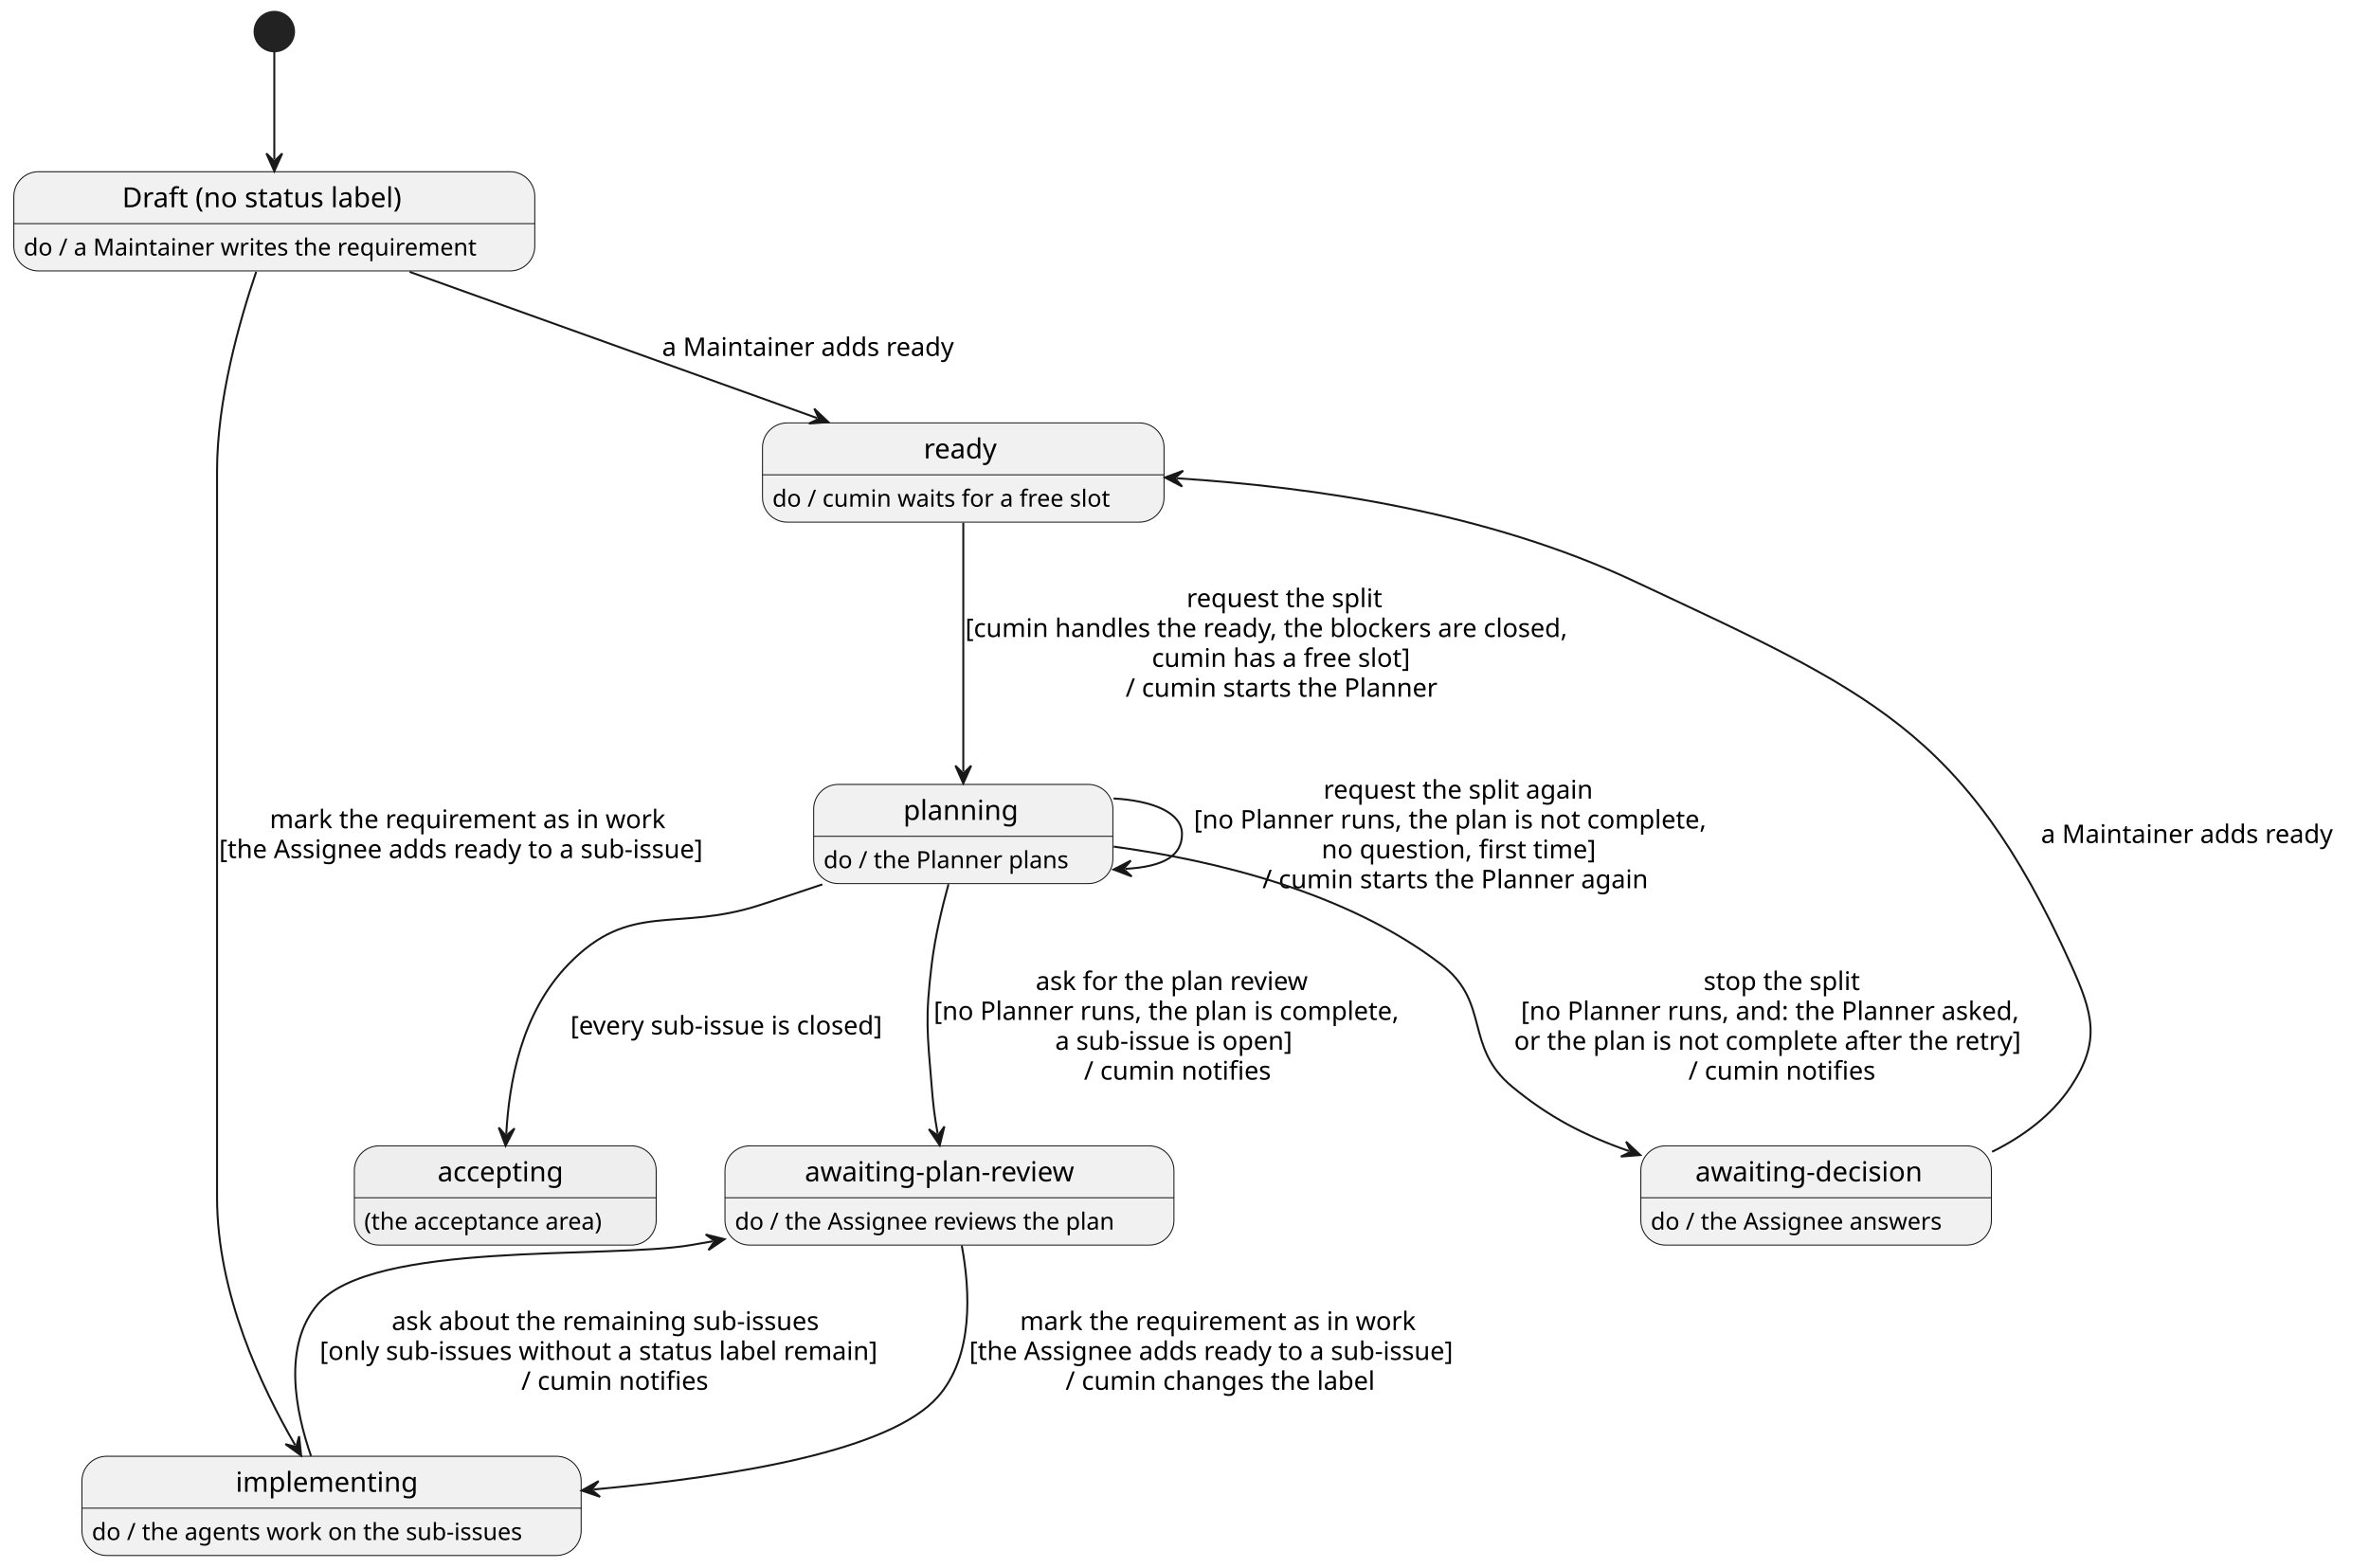
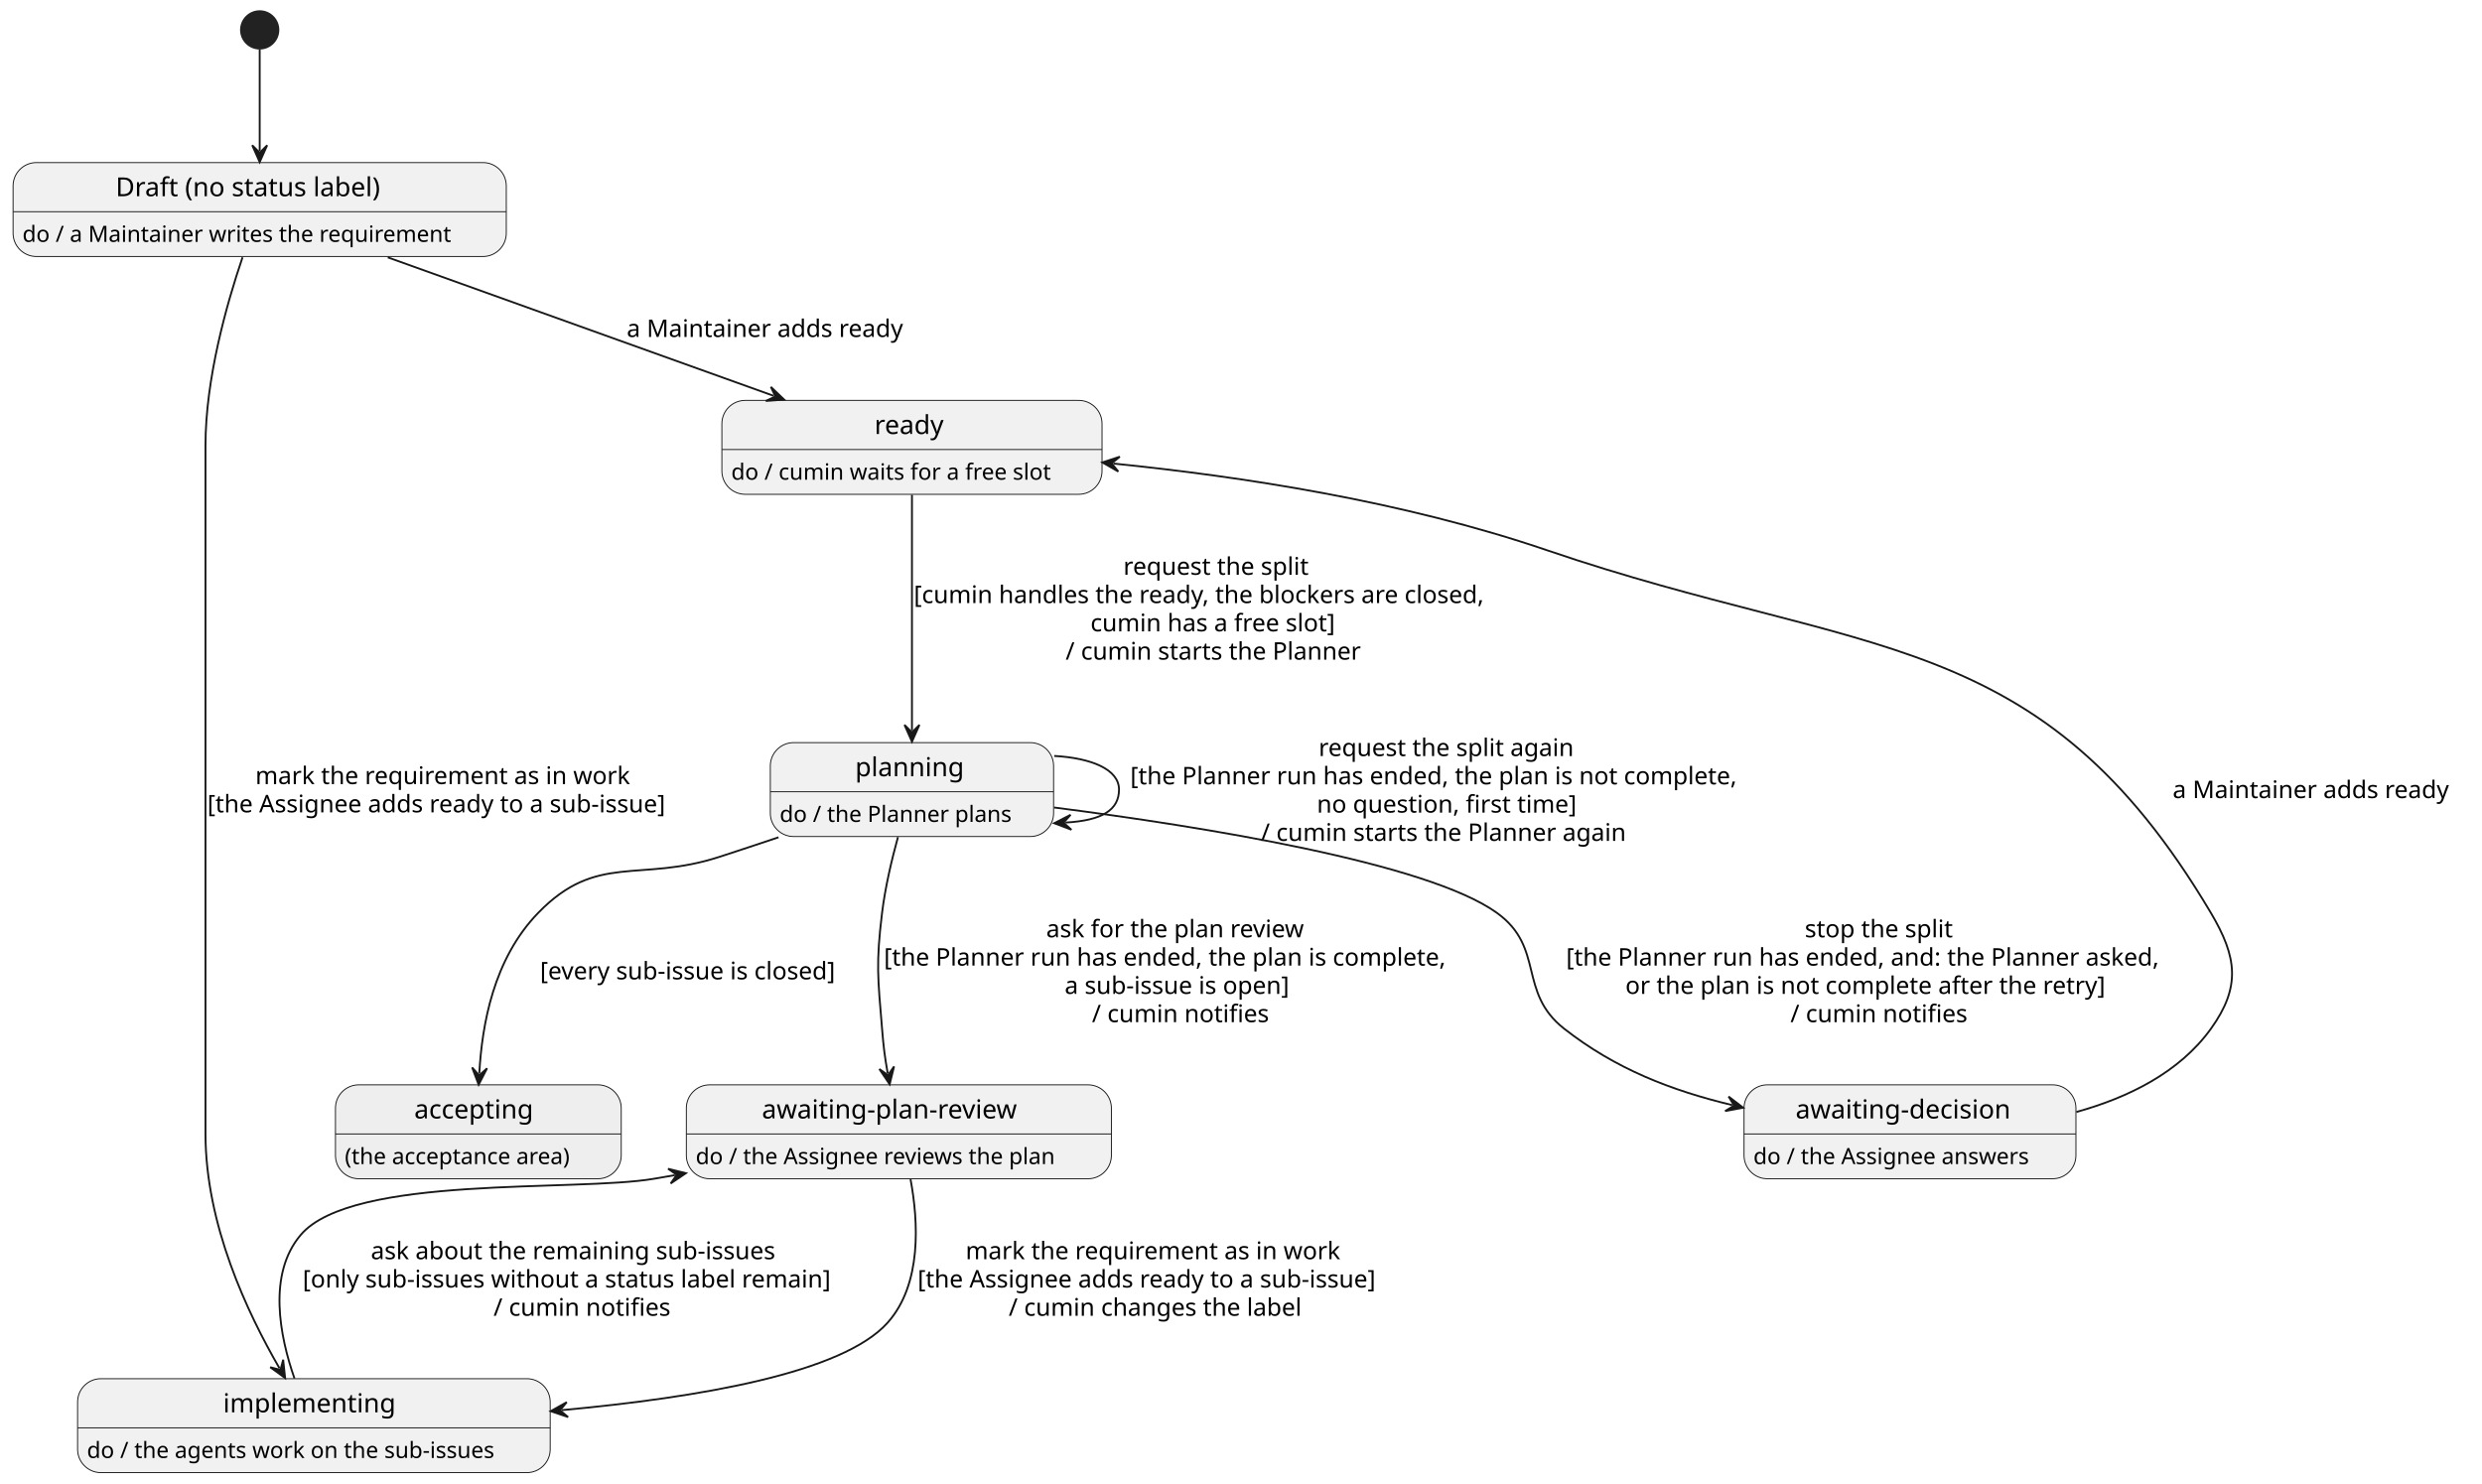
- <svg xmlns="http://www.w3.org/2000/svg" contentStyleType="text/css" data-diagram-type="STATE" height="794px" preserveAspectRatio="none" style="width:1200px;height:794px;background:#FFFFFF;" version="1.1" viewBox="0 0 1200 794" width="1200px" zoomAndPan="magnify">
+ <svg xmlns="http://www.w3.org/2000/svg" contentStyleType="text/css" data-diagram-type="STATE" height="794px" preserveAspectRatio="none" style="width:1328px;height:794px;background:#FFFFFF;" version="1.1" viewBox="0 0 1328 794" width="1328px" zoomAndPan="magnify">
  <defs />
  <g>
    <g id="Draft">
      <rect fill="#F1F1F1" height="50.266" rx="12.5" ry="12.5" style="stroke:#181818;stroke-width:0.5;" width="263.891" x="7" y="87" />
      <line style="stroke:#181818;stroke-width:0.5;" x1="7" x2="270.891" y1="113.297" y2="113.297" />
      <text fill="#000000" font-family="sans-serif" font-size="14" lengthAdjust="spacing" textLength="154.123" x="61.884" y="104.995">Draft (no status label)</text>
      <text fill="#000000" font-family="sans-serif" font-size="12" lengthAdjust="spacing" textLength="243.891" x="12" y="129.435">do / a Maintainer writes the requirement</text>
    </g>
    <g id="Ready">
      <rect fill="#F1F1F1" height="50.266" rx="12.5" ry="12.5" style="stroke:#181818;stroke-width:0.5;" width="203.404" x="386.24" y="214.26" />
      <line style="stroke:#181818;stroke-width:0.5;" x1="386.24" x2="589.644" y1="240.557" y2="240.557" />
      <text fill="#000000" font-family="sans-serif" font-size="14" lengthAdjust="spacing" textLength="40.12" x="467.882" y="232.255">ready</text>
      <text fill="#000000" font-family="sans-serif" font-size="12" lengthAdjust="spacing" textLength="183.404" x="391.24" y="256.695">do / cumin waits for a free slot</text>
    </g>
    <g id="Planning">
      <rect fill="#F1F1F1" height="50.266" rx="12.5" ry="12.5" style="stroke:#181818;stroke-width:0.5;" width="151.566" x="412.16" y="397.4" />
      <line style="stroke:#181818;stroke-width:0.5;" x1="412.16" x2="563.726" y1="423.697" y2="423.697" />
      <text fill="#000000" font-family="sans-serif" font-size="14" lengthAdjust="spacing" textLength="60.751" x="457.568" y="415.395">planning</text>
      <text fill="#000000" font-family="sans-serif" font-size="12" lengthAdjust="spacing" textLength="131.566" x="417.16" y="439.836">do / the Planner plans</text>
    </g>
    <g id="PlanReview">
      <rect fill="#F1F1F1" height="50.266" rx="12.5" ry="12.5" style="stroke:#181818;stroke-width:0.5;" width="227.422" x="367.23" y="580.53" />
      <line style="stroke:#181818;stroke-width:0.5;" x1="367.23" x2="594.652" y1="606.827" y2="606.827" />
      <text fill="#000000" font-family="sans-serif" font-size="14" lengthAdjust="spacing" textLength="146.576" x="407.653" y="598.525">awaiting-plan-review</text>
      <text fill="#000000" font-family="sans-serif" font-size="12" lengthAdjust="spacing" textLength="207.422" x="372.23" y="622.966">do / the Assignee reviews the plan</text>
    </g>
    <g id="Implementing">
      <rect fill="#F1F1F1" height="50.266" rx="12.5" ry="12.5" style="stroke:#181818;stroke-width:0.5;" width="252.875" x="41.51" y="737.79" />
      <line style="stroke:#181818;stroke-width:0.5;" x1="41.51" x2="294.385" y1="764.087" y2="764.087" />
      <text fill="#000000" font-family="sans-serif" font-size="14" lengthAdjust="spacing" textLength="97.18" x="119.358" y="755.785">implementing</text>
      <text fill="#000000" font-family="sans-serif" font-size="12" lengthAdjust="spacing" textLength="232.875" x="46.51" y="780.226">do / the agents work on the sub-issues</text>
    </g>
    <g id="Decision">
-       <rect fill="#F1F1F1" height="50.266" rx="12.5" ry="12.5" style="stroke:#181818;stroke-width:0.5;" width="177.582" x="831.15" y="580.53" />
-       <line style="stroke:#181818;stroke-width:0.5;" x1="831.15" x2="1008.732" y1="606.827" y2="606.827" />
-       <text fill="#000000" font-family="sans-serif" font-size="14" lengthAdjust="spacing" textLength="122.397" x="858.742" y="598.525">awaiting-decision</text>
-       <text fill="#000000" font-family="sans-serif" font-size="12" lengthAdjust="spacing" textLength="157.582" x="836.15" y="622.966">do / the Assignee answers</text>
+       <rect fill="#F1F1F1" height="50.266" rx="12.5" ry="12.5" style="stroke:#181818;stroke-width:0.5;" width="177.582" x="933.15" y="580.53" />
+       <line style="stroke:#181818;stroke-width:0.5;" x1="933.15" x2="1110.732" y1="606.827" y2="606.827" />
+       <text fill="#000000" font-family="sans-serif" font-size="14" lengthAdjust="spacing" textLength="122.397" x="960.742" y="598.525">awaiting-decision</text>
+       <text fill="#000000" font-family="sans-serif" font-size="12" lengthAdjust="spacing" textLength="157.582" x="938.15" y="622.966">do / the Assignee answers</text>
    </g>
    <g id="Accepting">
      <rect fill="#EEEEEE" height="50.266" rx="12.5" ry="12.5" style="stroke:#181818;stroke-width:0.5;" width="152.902" x="179.49" y="580.53" />
      <line style="stroke:#181818;stroke-width:0.5;" x1="179.49" x2="332.392" y1="606.827" y2="606.827" />
      <text fill="#000000" font-family="sans-serif" font-size="14" lengthAdjust="spacing" textLength="68.612" x="221.635" y="598.525">accepting</text>
      <text fill="#000000" font-family="sans-serif" font-size="12" lengthAdjust="spacing" textLength="132.902" x="184.49" y="622.966">(the acceptance area)</text>
    </g>
    <ellipse cx="138.95" cy="16" fill="#222222" rx="10" ry="10" style="stroke:#222222;stroke-width:1;" />
    <g class="link" data-entity-1=".start." data-entity-2="Draft" data-source-line="29" data-uid="lnk3" id="link_.start._Draft">
      <path d="M138.95,26.37 C138.95,40.32 138.95,61.02 138.95,80.74" fill="none" id="*start*-to-Draft" style="stroke:#181818;stroke-width:1;" />
      <polygon fill="#181818" points="138.95,86.74,142.95,77.74,138.95,81.74,134.95,77.74,138.95,86.74" style="stroke:#181818;stroke-width:1;" />
    </g>
    <g class="link" data-entity-1="Draft" data-entity-2="Ready" data-source-line="30" data-uid="lnk4" id="link_Draft_Ready">
      <path d="M207.48,137.73 C268.82,159.75 352.633,189.823 413.923,211.823" fill="none" id="Draft-to-Ready" style="stroke:#181818;stroke-width:1;" />
      <polygon fill="#181818" points="419.57,213.85,412.451,207.045,414.864,212.161,409.748,214.574,419.57,213.85" style="stroke:#181818;stroke-width:1;" />
      <text fill="#000000" font-family="sans-serif" font-size="13" lengthAdjust="spacing" textLength="158.152" x="335.34" y="180.327">a Maintainer adds ready</text>
    </g>
    <g class="link" data-entity-1="Ready" data-entity-2="Planning" data-source-line="31" data-uid="lnk5" id="link_Ready_Planning">
      <path d="M487.95,264.82 C487.95,299.39 487.95,356.23 487.95,390.91" fill="none" id="Ready-to-Planning" style="stroke:#181818;stroke-width:1;" />
      <polygon fill="#181818" points="487.95,396.91,491.95,387.91,487.95,391.91,483.95,387.91,487.95,396.91" style="stroke:#181818;stroke-width:1;" />
      <text fill="#000000" font-family="sans-serif" font-size="13" lengthAdjust="spacing" textLength="106.647" x="601.037" y="307.597">request the split</text>
      <text fill="#000000" font-family="sans-serif" font-size="13" lengthAdjust="spacing" textLength="330.821" x="488.95" y="322.73">[cumin handles the ready, the blockers are closed,</text>
      <text fill="#000000" font-family="sans-serif" font-size="13" lengthAdjust="spacing" textLength="141.8" x="583.46" y="337.863">cumin has a free slot]</text>
      <text fill="#000000" font-family="sans-serif" font-size="13" lengthAdjust="spacing" textLength="168.435" x="570.143" y="352.995">/ cumin starts the Planner</text>
    </g>
    <g class="link" data-entity-1="Planning" data-entity-2="PlanReview" data-source-line="32" data-uid="lnk6" id="link_Planning_PlanReview">
      <path d="M480.45,447.96 C477.12,460.04 473.6,474.91 471.95,488.53 C468.63,515.88 469.68,523.07 471.95,550.53 C472.75,560.31 473.325,565.072 474.965,574.342" fill="none" id="Planning-to-PlanReview" style="stroke:#181818;stroke-width:1;" />
      <polygon fill="#181818" points="476.01,580.25,478.381,570.691,475.139,575.327,470.503,572.085,476.01,580.25" style="stroke:#181818;stroke-width:1;" />
-       <text fill="#000000" font-family="sans-serif" font-size="13" lengthAdjust="spacing" textLength="149.354" x="524.607" y="501.597">ask for the plan review</text>
-       <text fill="#000000" font-family="sans-serif" font-size="13" lengthAdjust="spacing" textLength="252.668" x="472.95" y="516.73">[no Planner runs, the plan is complete,</text>
-       <text fill="#000000" font-family="sans-serif" font-size="13" lengthAdjust="spacing" textLength="129.613" x="534.478" y="531.862">a sub-issue is open]</text>
-       <text fill="#000000" font-family="sans-serif" font-size="13" lengthAdjust="spacing" textLength="100.407" x="549.081" y="546.995">/ cumin notifies</text>
+       <text fill="#000000" font-family="sans-serif" font-size="13" lengthAdjust="spacing" textLength="149.354" x="559.783" y="501.597">ask for the plan review</text>
+       <text fill="#000000" font-family="sans-serif" font-size="13" lengthAdjust="spacing" textLength="323.019" x="472.95" y="516.73">[the Planner run has ended, the plan is complete,</text>
+       <text fill="#000000" font-family="sans-serif" font-size="13" lengthAdjust="spacing" textLength="129.613" x="569.653" y="531.862">a sub-issue is open]</text>
+       <text fill="#000000" font-family="sans-serif" font-size="13" lengthAdjust="spacing" textLength="100.407" x="584.256" y="546.995">/ cumin notifies</text>
    </g>
    <g class="link" data-entity-1="Planning" data-entity-2="Planning" data-source-line="33" data-uid="lnk7" id="link_Planning_Planning">
      <path d="M564.06,404.53 C583.82,405.64 598.73,411.64 598.73,422.53 C598.73,433.42 589.811,439.084 570.051,440.193" fill="none" id="Planning-to-Planning" style="stroke:#181818;stroke-width:1;" />
      <polygon fill="#181818" points="564.06,440.53,573.27,444.019,569.052,440.25,572.822,436.031,564.06,440.53" style="stroke:#181818;stroke-width:1;" />
-       <text fill="#000000" font-family="sans-serif" font-size="13" lengthAdjust="spacing" textLength="146.815" x="670.368" y="404.597">request the split again</text>
-       <text fill="#000000" font-family="sans-serif" font-size="13" lengthAdjust="spacing" textLength="278.091" x="604.73" y="419.73">[no Planner runs, the plan is not complete,</text>
-       <text fill="#000000" font-family="sans-serif" font-size="13" lengthAdjust="spacing" textLength="148.732" x="669.409" y="434.863">no question, first time]</text>
-       <text fill="#000000" font-family="sans-serif" font-size="13" lengthAdjust="spacing" textLength="208.603" x="639.474" y="449.995">/ cumin starts the Planner again</text>
+       <text fill="#000000" font-family="sans-serif" font-size="13" lengthAdjust="spacing" textLength="146.815" x="705.543" y="404.597">request the split again</text>
+       <text fill="#000000" font-family="sans-serif" font-size="13" lengthAdjust="spacing" textLength="348.442" x="604.73" y="419.73">[the Planner run has ended, the plan is not complete,</text>
+       <text fill="#000000" font-family="sans-serif" font-size="13" lengthAdjust="spacing" textLength="148.732" x="704.585" y="434.863">no question, first time]</text>
+       <text fill="#000000" font-family="sans-serif" font-size="13" lengthAdjust="spacing" textLength="208.603" x="674.649" y="449.995">/ cumin starts the Planner again</text>
    </g>
    <g class="link" data-entity-1="Planning" data-entity-2="Decision" data-source-line="34" data-uid="lnk8" id="link_Planning_Decision">
-       <path d="M564.14,428.92 C615.44,435.93 682.2,451.96 729.95,488.53 C755.24,507.9 741.4,530.21 765.95,550.53 C784.61,565.98 802.328,575.164 825.188,583.184" fill="none" id="Planning-to-Decision" style="stroke:#181818;stroke-width:1;" />
-       <polygon fill="#181818" points="830.85,585.17,823.682,578.416,826.132,583.515,821.033,585.965,830.85,585.17" style="stroke:#181818;stroke-width:1;" />
-       <text fill="#000000" font-family="sans-serif" font-size="13" lengthAdjust="spacing" textLength="85.02" x="862.952" y="501.597">stop the split</text>
-       <text fill="#000000" font-family="sans-serif" font-size="13" lengthAdjust="spacing" textLength="270.086" x="770.419" y="516.73">[no Planner runs, and: the Planner asked,</text>
-       <text fill="#000000" font-family="sans-serif" font-size="13" lengthAdjust="spacing" textLength="277.024" x="766.95" y="531.862">or the plan is not complete after the retry]</text>
-       <text fill="#000000" font-family="sans-serif" font-size="13" lengthAdjust="spacing" textLength="100.407" x="855.259" y="546.995">/ cumin notifies</text>
+       <path d="M564.04,432.13 C644.15,442.43 763.75,461.71 800.95,488.53 C826.79,507.17 811.87,530.87 836.95,550.53 C864.34,572 894.174,583.564 926.875,591.385" fill="none" id="Planning-to-Decision" style="stroke:#181818;stroke-width:1;" />
+       <polygon fill="#181818" points="932.71,592.78,924.887,586.796,927.847,591.617,923.027,594.577,932.71,592.78" style="stroke:#181818;stroke-width:1;" />
+       <text fill="#000000" font-family="sans-serif" font-size="13" lengthAdjust="spacing" textLength="85.02" x="965.659" y="501.597">stop the split</text>
+       <text fill="#000000" font-family="sans-serif" font-size="13" lengthAdjust="spacing" textLength="340.438" x="837.95" y="516.73">[the Planner run has ended, and: the Planner asked,</text>
+       <text fill="#000000" font-family="sans-serif" font-size="13" lengthAdjust="spacing" textLength="277.024" x="869.657" y="531.862">or the plan is not complete after the retry]</text>
+       <text fill="#000000" font-family="sans-serif" font-size="13" lengthAdjust="spacing" textLength="100.407" x="957.965" y="546.995">/ cumin notifies</text>
    </g>
    <g class="link" data-entity-1="Planning" data-entity-2="Accepting" data-source-line="35" data-uid="lnk9" id="link_Planning_Accepting">
      <path d="M416.55,448.07 C405.97,451.63 395.18,455.21 384.95,458.53 C342.02,472.46 319.35,456.13 287.95,488.53 C263.93,513.3 257.92,548.4 256.44,574.47" fill="none" id="Planning-to-Accepting" style="stroke:#181818;stroke-width:1;" />
      <polygon fill="#181818" points="256.1,580.46,260.604,571.701,256.383,575.468,252.617,571.248,256.1,580.46" style="stroke:#181818;stroke-width:1;" />
      <text fill="#000000" font-family="sans-serif" font-size="13" lengthAdjust="spacing" textLength="172.739" x="288.95" y="524.097">[every sub-issue is closed]</text>
    </g>
    <g class="link" data-entity-1="PlanReview" data-entity-2="Implementing" data-source-line="36" data-uid="lnk10" id="link_PlanReview_Implementing">
      <path d="M487.19,631.09 C491.41,653.81 493.31,687.18 474.95,707.79 C450.87,734.82 374.125,747.828 300.615,754.618" fill="none" id="PlanReview-to-Implementing" style="stroke:#181818;stroke-width:1;" />
      <polygon fill="#181818" points="294.64,755.17,303.97,758.325,299.619,754.71,303.234,750.359,294.64,755.17" style="stroke:#181818;stroke-width:1;" />
      <text fill="#000000" font-family="sans-serif" font-size="13" lengthAdjust="spacing" textLength="214.335" x="516.64" y="673.857">mark the requirement as in work</text>
      <text fill="#000000" font-family="sans-serif" font-size="13" lengthAdjust="spacing" textLength="265.675" x="490.97" y="688.99">[the Assignee adds ready to a sub-issue]</text>
      <text fill="#000000" font-family="sans-serif" font-size="13" lengthAdjust="spacing" textLength="168.2" x="539.707" y="704.122">/ cumin changes the label</text>
    </g>
    <g class="link" data-entity-1="Implementing" data-entity-2="PlanReview" data-source-line="38" data-uid="lnk12" id="link_Implementing_PlanReview">
      <path d="M157.56,737.68 C149.7,715.09 143,681.81 160.95,660.79 C188.56,628.45 308.03,637.98 349.95,630.79 C355.53,629.84 355.332,629.885 361.102,628.865" fill="none" id="Implementing-to-PlanReview" style="stroke:#181818;stroke-width:1;" />
      <polygon fill="#181818" points="367.01,627.82,357.451,625.448,362.086,628.69,358.844,633.326,367.01,627.82" style="stroke:#181818;stroke-width:1;" />
      <text fill="#000000" font-family="sans-serif" font-size="13" lengthAdjust="spacing" textLength="231.69" x="198.408" y="673.857">ask about the remaining sub-issues</text>
      <text fill="#000000" font-family="sans-serif" font-size="13" lengthAdjust="spacing" textLength="304.605" x="161.95" y="688.99">[only sub-issues without a status label remain]</text>
      <text fill="#000000" font-family="sans-serif" font-size="13" lengthAdjust="spacing" textLength="100.407" x="264.049" y="704.122">/ cumin notifies</text>
    </g>
    <g class="link" data-entity-1="Draft" data-entity-2="Implementing" data-source-line="37" data-uid="lnk11" id="link_Draft_Implementing">
      <path d="M129.77,137.7 C121.27,162.68 109.95,202.68 109.95,238.4 C109.95,238.4 109.95,238.4 109.95,606.66 C109.95,655.44 132.369,702.495 149.549,732.235" fill="none" id="Draft-to-Implementing" style="stroke:#181818;stroke-width:1;" />
      <polygon fill="#181818" points="152.55,737.43,151.512,727.636,150.049,733.101,144.584,731.638,152.55,737.43" style="stroke:#181818;stroke-width:1;" />
      <text fill="#000000" font-family="sans-serif" font-size="13" lengthAdjust="spacing" textLength="214.335" x="136.62" y="419.597">mark the requirement as in work</text>
      <text fill="#000000" font-family="sans-serif" font-size="13" lengthAdjust="spacing" textLength="265.675" x="110.95" y="434.73">[the Assignee adds ready to a sub-issue]</text>
    </g>
    <g class="link" data-entity-1="Decision" data-entity-2="Ready" data-source-line="39" data-uid="lnk13" id="link_Decision_Ready">
-       <path d="M1009.07,583.54 C1024.82,575.74 1039.26,565.09 1048.95,550.53 C1064.2,527.58 1060.31,513.63 1048.95,488.53 C995.03,369.47 946.24,350.1 827.95,294.53 C753.15,259.39 665.968,246.806 596.088,242.306" fill="none" id="Decision-to-Ready" style="stroke:#181818;stroke-width:1;" />
-       <polygon fill="#181818" points="590.1,241.92,598.824,246.49,595.09,242.241,599.338,238.507,590.1,241.92" style="stroke:#181818;stroke-width:1;" />
-       <text fill="#000000" font-family="sans-serif" font-size="13" lengthAdjust="spacing" textLength="158.152" x="1033.85" y="427.097">a Maintainer adds ready</text>
+       <path d="M1110.95,595.07 C1138.53,587.43 1166.08,573.99 1182.95,550.53 C1199.03,528.15 1197,512.23 1182.95,488.53 C1091.22,333.88 998.1,352.62 827.95,294.53 C750.45,268.07 664.499,255.036 595.779,248.065" fill="none" id="Decision-to-Ready" style="stroke:#181818;stroke-width:1;" />
+       <polygon fill="#181818" points="589.81,247.46,598.36,252.348,594.784,247.964,599.168,244.389,589.81,247.46" style="stroke:#181818;stroke-width:1;" />
+       <text fill="#000000" font-family="sans-serif" font-size="13" lengthAdjust="spacing" textLength="158.152" x="1162.48" y="427.097">a Maintainer adds ready</text>
    </g>
  </g>
</svg>
